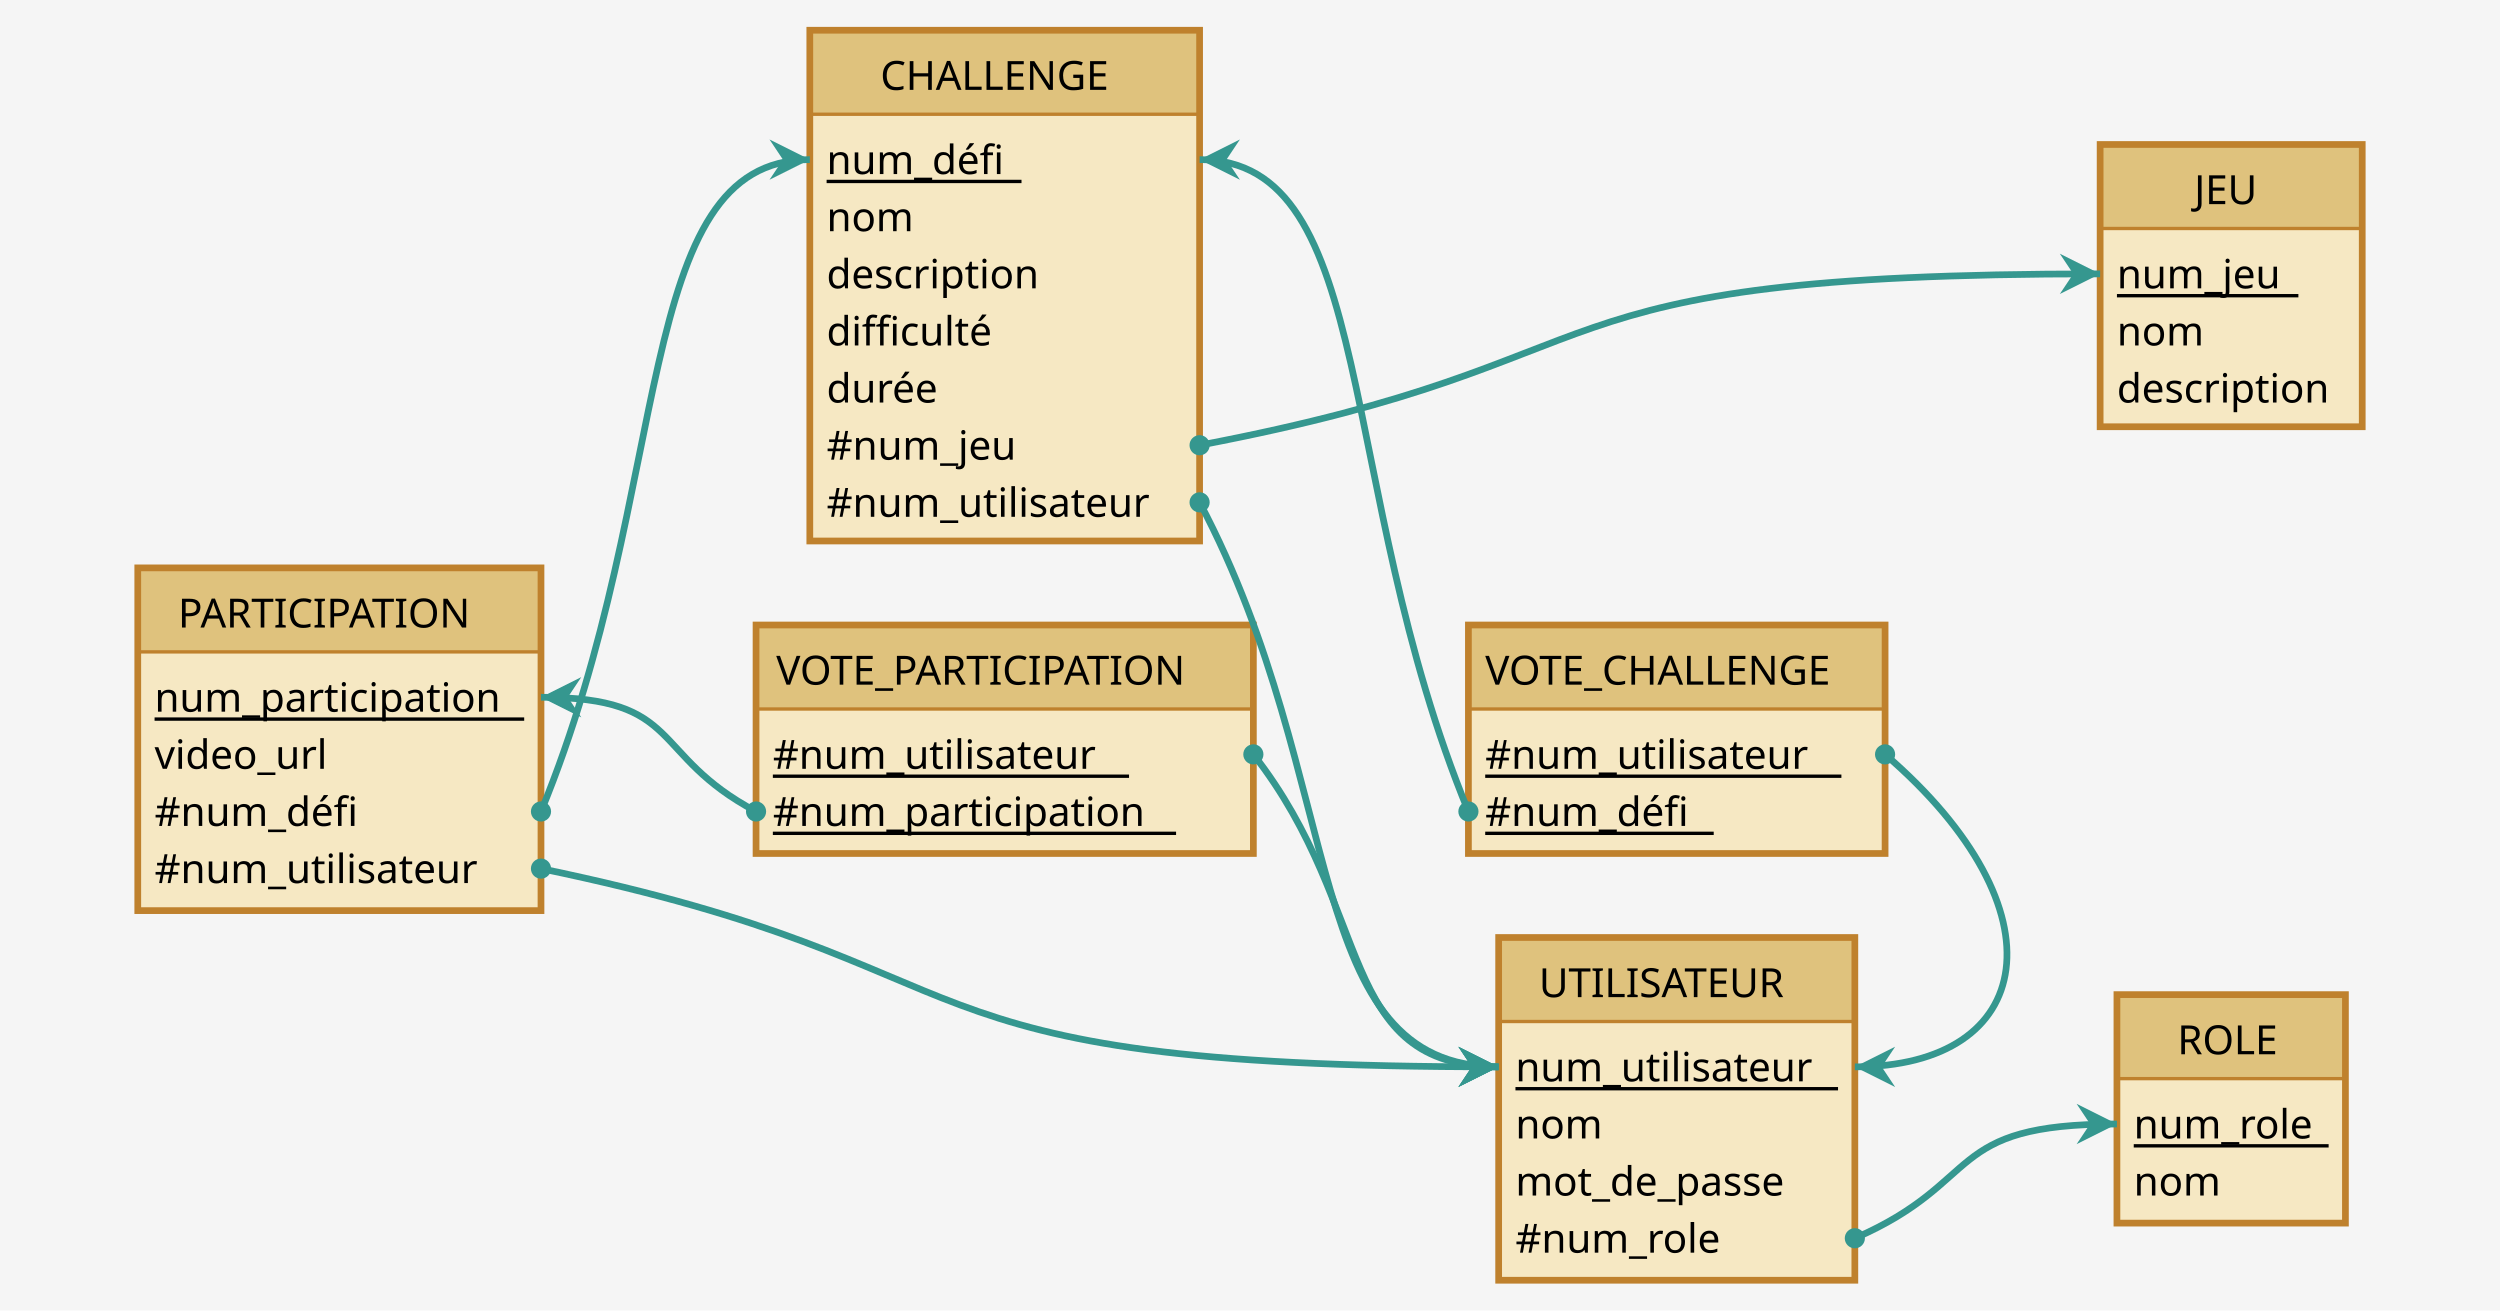
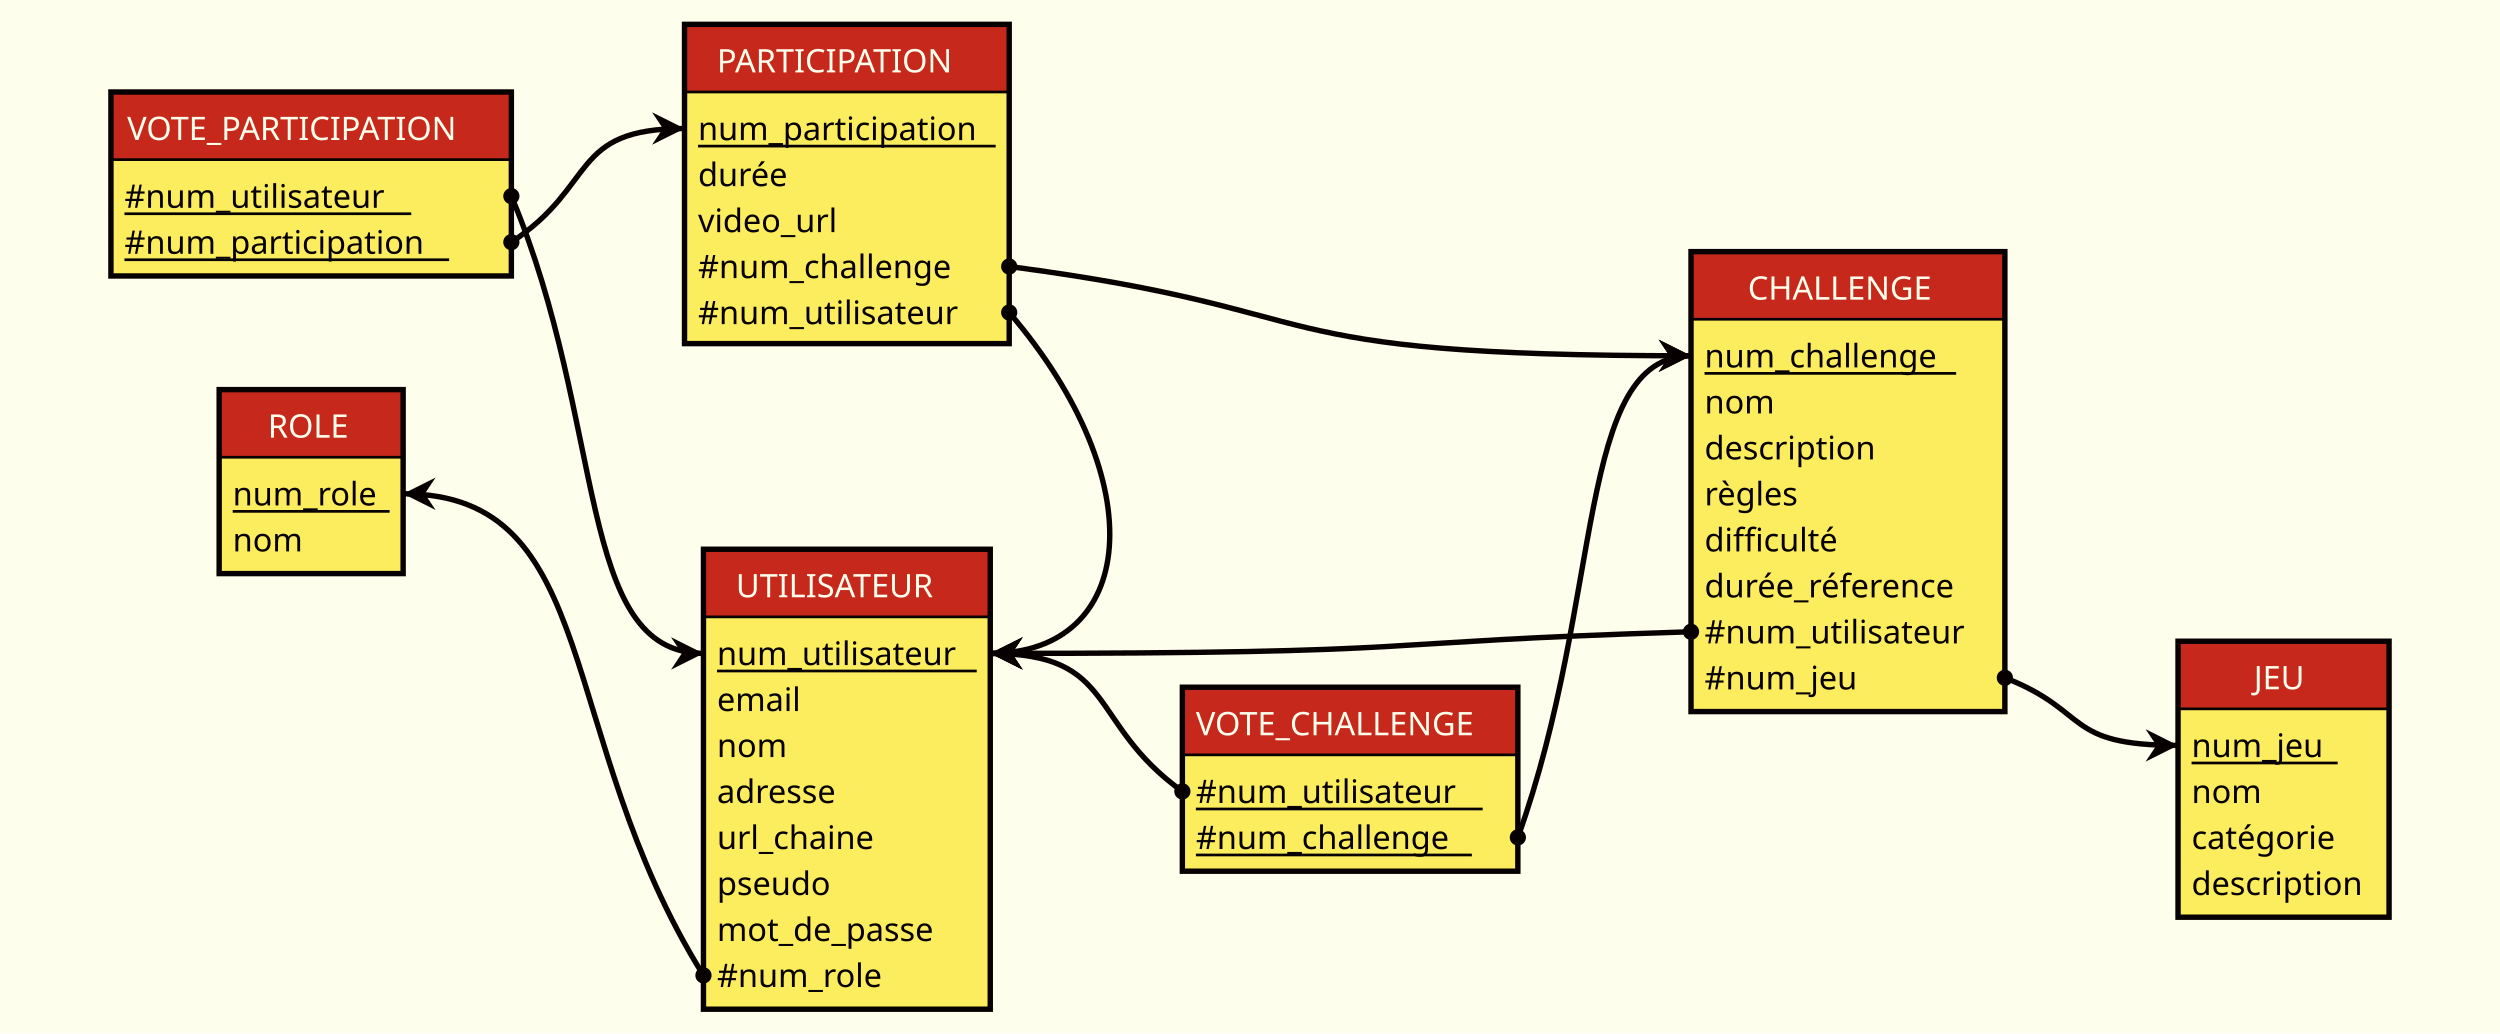
- <svg xmlns="http://www.w3.org/2000/svg" width="744" height="390" viewBox="0 0 744 390">
-   <rect x="0" y="0" width="744" height="390" fill="#f5f5f5" stroke="none" stroke-width="0" />
+ <svg xmlns="http://www.w3.org/2000/svg" width="924" height="382" viewBox="0 0 924 382">
+   <rect x="0" y="0" width="924" height="382" fill="#fefeec" stroke="none" stroke-width="0" />
  <g>
    <g>
-       <rect x="241" y="9" width="116" height="25" fill="#dfc27d" stroke="none" stroke-width="0" opacity="1" />
-       <rect x="241" y="34" width="116" height="127" fill="#f6e8c3" stroke="none" stroke-width="0" opacity="1" />
-       <rect x="241" y="9" width="116" height="152" fill="none" stroke="#bf812d" stroke-width="2" opacity="1" />
-       <line x1="241" y1="34" x2="357" y2="34" stroke="#bf812d" stroke-width="1" />
+       <rect x="41" y="34" width="148" height="25" fill="#c6281b" stroke="none" stroke-width="0" opacity="1" />
+       <rect x="41" y="59" width="148" height="43" fill="#fced5f" stroke="none" stroke-width="0" opacity="1" />
+       <rect x="41" y="34" width="148" height="68" fill="none" stroke="#060100" stroke-width="2" opacity="1" />
+       <line x1="41" y1="59" x2="189" y2="59" stroke="#060100" stroke-width="1" />
    </g>
-     <text x="262" y="26.75" fill="#000000" font-family="Verdana" font-size="12">CHALLENGE</text>
-     <text x="246" y="51.8" fill="#000000" font-family="Verdana" font-size="12">num_défi</text>
-     <line x1="246" y1="54" x2="304" y2="54" stroke="#000000" stroke-width="1" />
-     <text x="246" y="68.8" fill="#000000" font-family="Verdana" font-size="12">nom</text>
-     <text x="246" y="85.8" fill="#000000" font-family="Verdana" font-size="12">description</text>
-     <text x="246" y="102.8" fill="#000000" font-family="Verdana" font-size="12">difficulté</text>
-     <text x="246" y="119.8" fill="#000000" font-family="Verdana" font-size="12">durée</text>
-     <text x="246" y="136.8" fill="#000000" font-family="Verdana" font-size="12">#num_jeu</text>
-     <text x="246" y="153.8" fill="#000000" font-family="Verdana" font-size="12">#num_utilisateur</text>
+     <text x="47" y="51.75" fill="#fefeec" font-family="Verdana" font-size="12">VOTE_PARTICIPATION</text>
+     <text x="46" y="76.8" fill="#060100" font-family="Verdana" font-size="12">#num_utilisateur</text>
+     <line x1="46" y1="79" x2="152" y2="79" stroke="#060100" stroke-width="1" />
+     <text x="46" y="93.8" fill="#060100" font-family="Verdana" font-size="12">#num_participation</text>
+     <line x1="46" y1="96" x2="166" y2="96" stroke="#060100" stroke-width="1" />
  </g>
  <g>
    <g>
-       <rect x="625" y="43" width="78" height="25" fill="#dfc27d" stroke="none" stroke-width="0" opacity="1" />
-       <rect x="625" y="68" width="78" height="59" fill="#f6e8c3" stroke="none" stroke-width="0" opacity="1" />
-       <rect x="625" y="43" width="78" height="84" fill="none" stroke="#bf812d" stroke-width="2" opacity="1" />
-       <line x1="625" y1="68" x2="703" y2="68" stroke="#bf812d" stroke-width="1" />
+       <rect x="253" y="9" width="120" height="25" fill="#c6281b" stroke="none" stroke-width="0" opacity="1" />
+       <rect x="253" y="34" width="120" height="93" fill="#fced5f" stroke="none" stroke-width="0" opacity="1" />
+       <rect x="253" y="9" width="120" height="118" fill="none" stroke="#060100" stroke-width="2" opacity="1" />
+       <line x1="253" y1="34" x2="373" y2="34" stroke="#060100" stroke-width="1" />
    </g>
-     <text x="653" y="60.75" fill="#000000" font-family="Verdana" font-size="12">JEU</text>
-     <text x="630" y="85.8" fill="#000000" font-family="Verdana" font-size="12">num_jeu</text>
-     <line x1="630" y1="88" x2="684" y2="88" stroke="#000000" stroke-width="1" />
-     <text x="630" y="102.8" fill="#000000" font-family="Verdana" font-size="12">nom</text>
-     <text x="630" y="119.8" fill="#000000" font-family="Verdana" font-size="12">description</text>
+     <text x="265" y="26.75" fill="#fefeec" font-family="Verdana" font-size="12">PARTICIPATION</text>
+     <text x="258" y="51.8" fill="#060100" font-family="Verdana" font-size="12">num_participation</text>
+     <line x1="258" y1="54" x2="368" y2="54" stroke="#060100" stroke-width="1" />
+     <text x="258" y="68.8" fill="#060100" font-family="Verdana" font-size="12">durée</text>
+     <text x="258" y="85.8" fill="#060100" font-family="Verdana" font-size="12">video_url</text>
+     <text x="258" y="102.8" fill="#060100" font-family="Verdana" font-size="12">#num_challenge</text>
+     <text x="258" y="119.8" fill="#060100" font-family="Verdana" font-size="12">#num_utilisateur</text>
  </g>
  <g>
    <g>
-       <rect x="41" y="169" width="120" height="25" fill="#dfc27d" stroke="none" stroke-width="0" opacity="1" />
-       <rect x="41" y="194" width="120" height="77" fill="#f6e8c3" stroke="none" stroke-width="0" opacity="1" />
-       <rect x="41" y="169" width="120" height="102" fill="none" stroke="#bf812d" stroke-width="2" opacity="1" />
-       <line x1="41" y1="194" x2="161" y2="194" stroke="#bf812d" stroke-width="1" />
+       <rect x="81" y="144" width="68" height="25" fill="#c6281b" stroke="none" stroke-width="0" opacity="1" />
+       <rect x="81" y="169" width="68" height="43" fill="#fced5f" stroke="none" stroke-width="0" opacity="1" />
+       <rect x="81" y="144" width="68" height="68" fill="none" stroke="#060100" stroke-width="2" opacity="1" />
+       <line x1="81" y1="169" x2="149" y2="169" stroke="#060100" stroke-width="1" />
    </g>
-     <text x="53" y="186.75" fill="#000000" font-family="Verdana" font-size="12">PARTICIPATION</text>
-     <text x="46" y="211.8" fill="#000000" font-family="Verdana" font-size="12">num_participation</text>
-     <line x1="46" y1="214" x2="156" y2="214" stroke="#000000" stroke-width="1" />
-     <text x="46" y="228.8" fill="#000000" font-family="Verdana" font-size="12">video_url</text>
-     <text x="46" y="245.8" fill="#000000" font-family="Verdana" font-size="12">#num_défi</text>
-     <text x="46" y="262.8" fill="#000000" font-family="Verdana" font-size="12">#num_utilisateur</text>
+     <text x="99" y="161.75" fill="#fefeec" font-family="Verdana" font-size="12">ROLE</text>
+     <text x="86" y="186.8" fill="#060100" font-family="Verdana" font-size="12">num_role</text>
+     <line x1="86" y1="189" x2="144" y2="189" stroke="#060100" stroke-width="1" />
+     <text x="86" y="203.8" fill="#060100" font-family="Verdana" font-size="12">nom</text>
  </g>
  <g>
    <g>
-       <rect x="225" y="186" width="148" height="25" fill="#dfc27d" stroke="none" stroke-width="0" opacity="1" />
-       <rect x="225" y="211" width="148" height="43" fill="#f6e8c3" stroke="none" stroke-width="0" opacity="1" />
-       <rect x="225" y="186" width="148" height="68" fill="none" stroke="#bf812d" stroke-width="2" opacity="1" />
-       <line x1="225" y1="211" x2="373" y2="211" stroke="#bf812d" stroke-width="1" />
+       <rect x="625" y="93" width="116" height="25" fill="#c6281b" stroke="none" stroke-width="0" opacity="1" />
+       <rect x="625" y="118" width="116" height="145" fill="#fced5f" stroke="none" stroke-width="0" opacity="1" />
+       <rect x="625" y="93" width="116" height="170" fill="none" stroke="#060100" stroke-width="2" opacity="1" />
+       <line x1="625" y1="118" x2="741" y2="118" stroke="#060100" stroke-width="1" />
    </g>
-     <text x="231" y="203.75" fill="#000000" font-family="Verdana" font-size="12">VOTE_PARTICIPATION</text>
-     <text x="230" y="228.8" fill="#000000" font-family="Verdana" font-size="12">#num_utilisateur</text>
-     <line x1="230" y1="231" x2="336" y2="231" stroke="#000000" stroke-width="1" />
-     <text x="230" y="245.8" fill="#000000" font-family="Verdana" font-size="12">#num_participation</text>
-     <line x1="230" y1="248" x2="350" y2="248" stroke="#000000" stroke-width="1" />
+     <text x="646" y="110.75" fill="#fefeec" font-family="Verdana" font-size="12">CHALLENGE</text>
+     <text x="630" y="135.8" fill="#060100" font-family="Verdana" font-size="12">num_challenge</text>
+     <line x1="630" y1="138" x2="723" y2="138" stroke="#060100" stroke-width="1" />
+     <text x="630" y="152.8" fill="#060100" font-family="Verdana" font-size="12">nom</text>
+     <text x="630" y="169.8" fill="#060100" font-family="Verdana" font-size="12">description</text>
+     <text x="630" y="186.8" fill="#060100" font-family="Verdana" font-size="12">règles</text>
+     <text x="630" y="203.8" fill="#060100" font-family="Verdana" font-size="12">difficulté</text>
+     <text x="630" y="220.8" fill="#060100" font-family="Verdana" font-size="12">durée_réference</text>
+     <text x="630" y="237.8" fill="#060100" font-family="Verdana" font-size="12">#num_utilisateur</text>
+     <text x="630" y="254.8" fill="#060100" font-family="Verdana" font-size="12">#num_jeu</text>
  </g>
  <g>
    <g>
-       <rect x="437" y="186" width="124" height="25" fill="#dfc27d" stroke="none" stroke-width="0" opacity="1" />
-       <rect x="437" y="211" width="124" height="43" fill="#f6e8c3" stroke="none" stroke-width="0" opacity="1" />
-       <rect x="437" y="186" width="124" height="68" fill="none" stroke="#bf812d" stroke-width="2" opacity="1" />
-       <line x1="437" y1="211" x2="561" y2="211" stroke="#bf812d" stroke-width="1" />
+       <rect x="260" y="203" width="106" height="25" fill="#c6281b" stroke="none" stroke-width="0" opacity="1" />
+       <rect x="260" y="228" width="106" height="145" fill="#fced5f" stroke="none" stroke-width="0" opacity="1" />
+       <rect x="260" y="203" width="106" height="170" fill="none" stroke="#060100" stroke-width="2" opacity="1" />
+       <line x1="260" y1="228" x2="366" y2="228" stroke="#060100" stroke-width="1" />
    </g>
-     <text x="442" y="203.75" fill="#000000" font-family="Verdana" font-size="12">VOTE_CHALLENGE</text>
-     <text x="442" y="228.8" fill="#000000" font-family="Verdana" font-size="12">#num_utilisateur</text>
-     <line x1="442" y1="231" x2="548" y2="231" stroke="#000000" stroke-width="1" />
-     <text x="442" y="245.8" fill="#000000" font-family="Verdana" font-size="12">#num_défi</text>
-     <line x1="442" y1="248" x2="510" y2="248" stroke="#000000" stroke-width="1" />
+     <text x="272" y="220.75" fill="#fefeec" font-family="Verdana" font-size="12">UTILISATEUR</text>
+     <text x="265" y="245.8" fill="#060100" font-family="Verdana" font-size="12">num_utilisateur</text>
+     <line x1="265" y1="248" x2="361" y2="248" stroke="#060100" stroke-width="1" />
+     <text x="265" y="262.8" fill="#060100" font-family="Verdana" font-size="12">email</text>
+     <text x="265" y="279.8" fill="#060100" font-family="Verdana" font-size="12">nom</text>
+     <text x="265" y="296.8" fill="#060100" font-family="Verdana" font-size="12">adresse</text>
+     <text x="265" y="313.8" fill="#060100" font-family="Verdana" font-size="12">url_chaine</text>
+     <text x="265" y="330.8" fill="#060100" font-family="Verdana" font-size="12">pseudo</text>
+     <text x="265" y="347.8" fill="#060100" font-family="Verdana" font-size="12">mot_de_passe</text>
+     <text x="265" y="364.8" fill="#060100" font-family="Verdana" font-size="12">#num_role</text>
  </g>
  <g>
    <g>
-       <rect x="446" y="279" width="106" height="25" fill="#dfc27d" stroke="none" stroke-width="0" opacity="1" />
-       <rect x="446" y="304" width="106" height="77" fill="#f6e8c3" stroke="none" stroke-width="0" opacity="1" />
-       <rect x="446" y="279" width="106" height="102" fill="none" stroke="#bf812d" stroke-width="2" opacity="1" />
-       <line x1="446" y1="304" x2="552" y2="304" stroke="#bf812d" stroke-width="1" />
+       <rect x="437" y="254" width="124" height="25" fill="#c6281b" stroke="none" stroke-width="0" opacity="1" />
+       <rect x="437" y="279" width="124" height="43" fill="#fced5f" stroke="none" stroke-width="0" opacity="1" />
+       <rect x="437" y="254" width="124" height="68" fill="none" stroke="#060100" stroke-width="2" opacity="1" />
+       <line x1="437" y1="279" x2="561" y2="279" stroke="#060100" stroke-width="1" />
    </g>
-     <text x="458" y="296.75" fill="#000000" font-family="Verdana" font-size="12">UTILISATEUR</text>
-     <text x="451" y="321.8" fill="#000000" font-family="Verdana" font-size="12">num_utilisateur</text>
-     <line x1="451" y1="324" x2="547" y2="324" stroke="#000000" stroke-width="1" />
-     <text x="451" y="338.8" fill="#000000" font-family="Verdana" font-size="12">nom</text>
-     <text x="451" y="355.8" fill="#000000" font-family="Verdana" font-size="12">mot_de_passe</text>
-     <text x="451" y="372.8" fill="#000000" font-family="Verdana" font-size="12">#num_role</text>
+     <text x="442" y="271.75" fill="#fefeec" font-family="Verdana" font-size="12">VOTE_CHALLENGE</text>
+     <text x="442" y="296.8" fill="#060100" font-family="Verdana" font-size="12">#num_utilisateur</text>
+     <line x1="442" y1="299" x2="548" y2="299" stroke="#060100" stroke-width="1" />
+     <text x="442" y="313.8" fill="#060100" font-family="Verdana" font-size="12">#num_challenge</text>
+     <line x1="442" y1="316" x2="544" y2="316" stroke="#060100" stroke-width="1" />
  </g>
  <g>
    <g>
-       <rect x="630" y="296" width="68" height="25" fill="#dfc27d" stroke="none" stroke-width="0" opacity="1" />
-       <rect x="630" y="321" width="68" height="43" fill="#f6e8c3" stroke="none" stroke-width="0" opacity="1" />
-       <rect x="630" y="296" width="68" height="68" fill="none" stroke="#bf812d" stroke-width="2" opacity="1" />
-       <line x1="630" y1="321" x2="698" y2="321" stroke="#bf812d" stroke-width="1" />
+       <rect x="805" y="237" width="78" height="25" fill="#c6281b" stroke="none" stroke-width="0" opacity="1" />
+       <rect x="805" y="262" width="78" height="77" fill="#fced5f" stroke="none" stroke-width="0" opacity="1" />
+       <rect x="805" y="237" width="78" height="102" fill="none" stroke="#060100" stroke-width="2" opacity="1" />
+       <line x1="805" y1="262" x2="883" y2="262" stroke="#060100" stroke-width="1" />
    </g>
-     <text x="648" y="313.75" fill="#000000" font-family="Verdana" font-size="12">ROLE</text>
-     <text x="635" y="338.8" fill="#000000" font-family="Verdana" font-size="12">num_role</text>
-     <line x1="635" y1="341" x2="693" y2="341" stroke="#000000" stroke-width="1" />
-     <text x="635" y="355.8" fill="#000000" font-family="Verdana" font-size="12">nom</text>
+     <text x="833" y="254.75" fill="#fefeec" font-family="Verdana" font-size="12">JEU</text>
+     <text x="810" y="279.8" fill="#060100" font-family="Verdana" font-size="12">num_jeu</text>
+     <line x1="810" y1="282" x2="864" y2="282" stroke="#060100" stroke-width="1" />
+     <text x="810" y="296.8" fill="#060100" font-family="Verdana" font-size="12">nom</text>
+     <text x="810" y="313.8" fill="#060100" font-family="Verdana" font-size="12">catégorie</text>
+     <text x="810" y="330.8" fill="#060100" font-family="Verdana" font-size="12">description</text>
  </g>
-   <path d="M357 132.5 C491 107 446.33 81.5 625 81.5" fill="none" stroke="#35978f" stroke-width="2" />
-   <polygon points="625 81.5 613 87.5 617 81.5 613 75.5" fill="#35978f" stroke-width="0" />
-   <circle cx="357" cy="132.5" r="2" stroke="#35978f" stroke-width="2" fill="#35978f" />
-   <path d="M357 149.5 C401.5 233.5 386.67 317.5 446 317.5" fill="none" stroke="#35978f" stroke-width="2" />
-   <polygon points="446 317.5 434 323.5 438 317.5 434 311.5" fill="#35978f" stroke-width="0" />
-   <circle cx="357" cy="149.5" r="2" stroke="#35978f" stroke-width="2" fill="#35978f" />
-   <path d="M161 241.5 C201 144.5 187.67 47.5 241 47.5" fill="none" stroke="#35978f" stroke-width="2" />
-   <polygon points="241 47.5 229 53.5 233 47.5 229 41.5" fill="#35978f" stroke-width="0" />
-   <circle cx="161" cy="241.5" r="2" stroke="#35978f" stroke-width="2" fill="#35978f" />
-   <path d="M161 258.5 C303.5 288 256 317.5 446 317.5" fill="none" stroke="#35978f" stroke-width="2" />
-   <polygon points="446 317.5 434 323.5 438 317.5 434 311.5" fill="#35978f" stroke-width="0" />
-   <circle cx="161" cy="258.5" r="2" stroke="#35978f" stroke-width="2" fill="#35978f" />
-   <path d="M373 224.5 C409.5 271 397.33 317.5 446 317.5" fill="none" stroke="#35978f" stroke-width="2" />
-   <polygon points="446 317.5 434 323.5 438 317.5 434 311.5" fill="#35978f" stroke-width="0" />
-   <circle cx="373" cy="224.5" r="2" stroke="#35978f" stroke-width="2" fill="#35978f" />
-   <path d="M225 241.5 C193 224.5 203.67 207.5 161 207.5" fill="none" stroke="#35978f" stroke-width="2" />
-   <polygon points="161 207.5 173 201.5 169 207.5 173 213.5" fill="#35978f" stroke-width="0" />
-   <circle cx="225" cy="241.5" r="2" stroke="#35978f" stroke-width="2" fill="#35978f" />
-   <path d="M561 224.5 C615 271 606 317.5 552 317.5" fill="none" stroke="#35978f" stroke-width="2" />
-   <polygon points="552 317.5 564 311.5 560 317.5 564 323.5" fill="#35978f" stroke-width="0" />
-   <circle cx="561" cy="224.5" r="2" stroke="#35978f" stroke-width="2" fill="#35978f" />
-   <path d="M437 241.5 C397 144.5 410.33 47.5 357 47.5" fill="none" stroke="#35978f" stroke-width="2" />
-   <polygon points="357 47.5 369 41.5 365 47.5 369 53.5" fill="#35978f" stroke-width="0" />
-   <circle cx="437" cy="241.5" r="2" stroke="#35978f" stroke-width="2" fill="#35978f" />
-   <path d="M552 368.5 C591 351.5 578 334.5 630 334.5" fill="none" stroke="#35978f" stroke-width="2" />
-   <polygon points="630 334.5 618 340.5 622 334.5 618 328.5" fill="#35978f" stroke-width="0" />
-   <circle cx="552" cy="368.5" r="2" stroke="#35978f" stroke-width="2" fill="#35978f" />
+   <path d="M189 72.5 C224.5 157 212.67 241.5 260 241.5" fill="none" stroke="#060100" stroke-width="2" />
+   <polygon points="260 241.5 248 247.5 252 241.5 248 235.5" fill="#060100" stroke-width="0" />
+   <circle cx="189" cy="72.5" r="2" stroke="#060100" stroke-width="2" fill="#060100" />
+   <path d="M189 89.5 C221 68.5 210.33 47.5 253 47.5" fill="none" stroke="#060100" stroke-width="2" />
+   <polygon points="253 47.5 241 53.5 245 47.5 241 41.5" fill="#060100" stroke-width="0" />
+   <circle cx="189" cy="89.5" r="2" stroke="#060100" stroke-width="2" fill="#060100" />
+   <path d="M373 98.5 C499 115 457 131.5 625 131.5" fill="none" stroke="#060100" stroke-width="2" />
+   <polygon points="625 131.5 613 137.5 617 131.5 613 125.5" fill="#060100" stroke-width="0" />
+   <circle cx="373" cy="98.5" r="2" stroke="#060100" stroke-width="2" fill="#060100" />
+   <path d="M373 115.5 C427 178.5 420 241.5 366 241.5" fill="none" stroke="#060100" stroke-width="2" />
+   <polygon points="366 241.5 378 235.5 374 241.5 378 247.5" fill="#060100" stroke-width="0" />
+   <circle cx="373" cy="115.5" r="2" stroke="#060100" stroke-width="2" fill="#060100" />
+   <path d="M625 233.5 C495.5 237.5 538.67 241.5 366 241.5" fill="none" stroke="#060100" stroke-width="2" />
+   <polygon points="366 241.5 378 235.5 374 241.5 378 247.5" fill="#060100" stroke-width="0" />
+   <circle cx="625" cy="233.5" r="2" stroke="#060100" stroke-width="2" fill="#060100" />
+   <path d="M741 250.5 C773 263 762.33 275.5 805 275.5" fill="none" stroke="#060100" stroke-width="2" />
+   <polygon points="805 275.5 793 281.5 797 275.5 793 269.5" fill="#060100" stroke-width="0" />
+   <circle cx="741" cy="250.5" r="2" stroke="#060100" stroke-width="2" fill="#060100" />
+   <path d="M260 360.5 C204.5 271.5 223 182.5 149 182.5" fill="none" stroke="#060100" stroke-width="2" />
+   <polygon points="149 182.5 161 176.5 157 182.5 161 188.5" fill="#060100" stroke-width="0" />
+   <circle cx="260" cy="360.5" r="2" stroke="#060100" stroke-width="2" fill="#060100" />
+   <path d="M437 292.5 C401.5 267 413.33 241.5 366 241.5" fill="none" stroke="#060100" stroke-width="2" />
+   <polygon points="366 241.5 378 235.5 374 241.5 378 247.5" fill="#060100" stroke-width="0" />
+   <circle cx="437" cy="292.5" r="2" stroke="#060100" stroke-width="2" fill="#060100" />
+   <path d="M561 309.5 C593 220.5 582.33 131.5 625 131.5" fill="none" stroke="#060100" stroke-width="2" />
+   <polygon points="625 131.5 613 137.5 617 131.5 613 125.5" fill="#060100" stroke-width="0" />
+   <circle cx="561" cy="309.5" r="2" stroke="#060100" stroke-width="2" fill="#060100" />
</svg>
